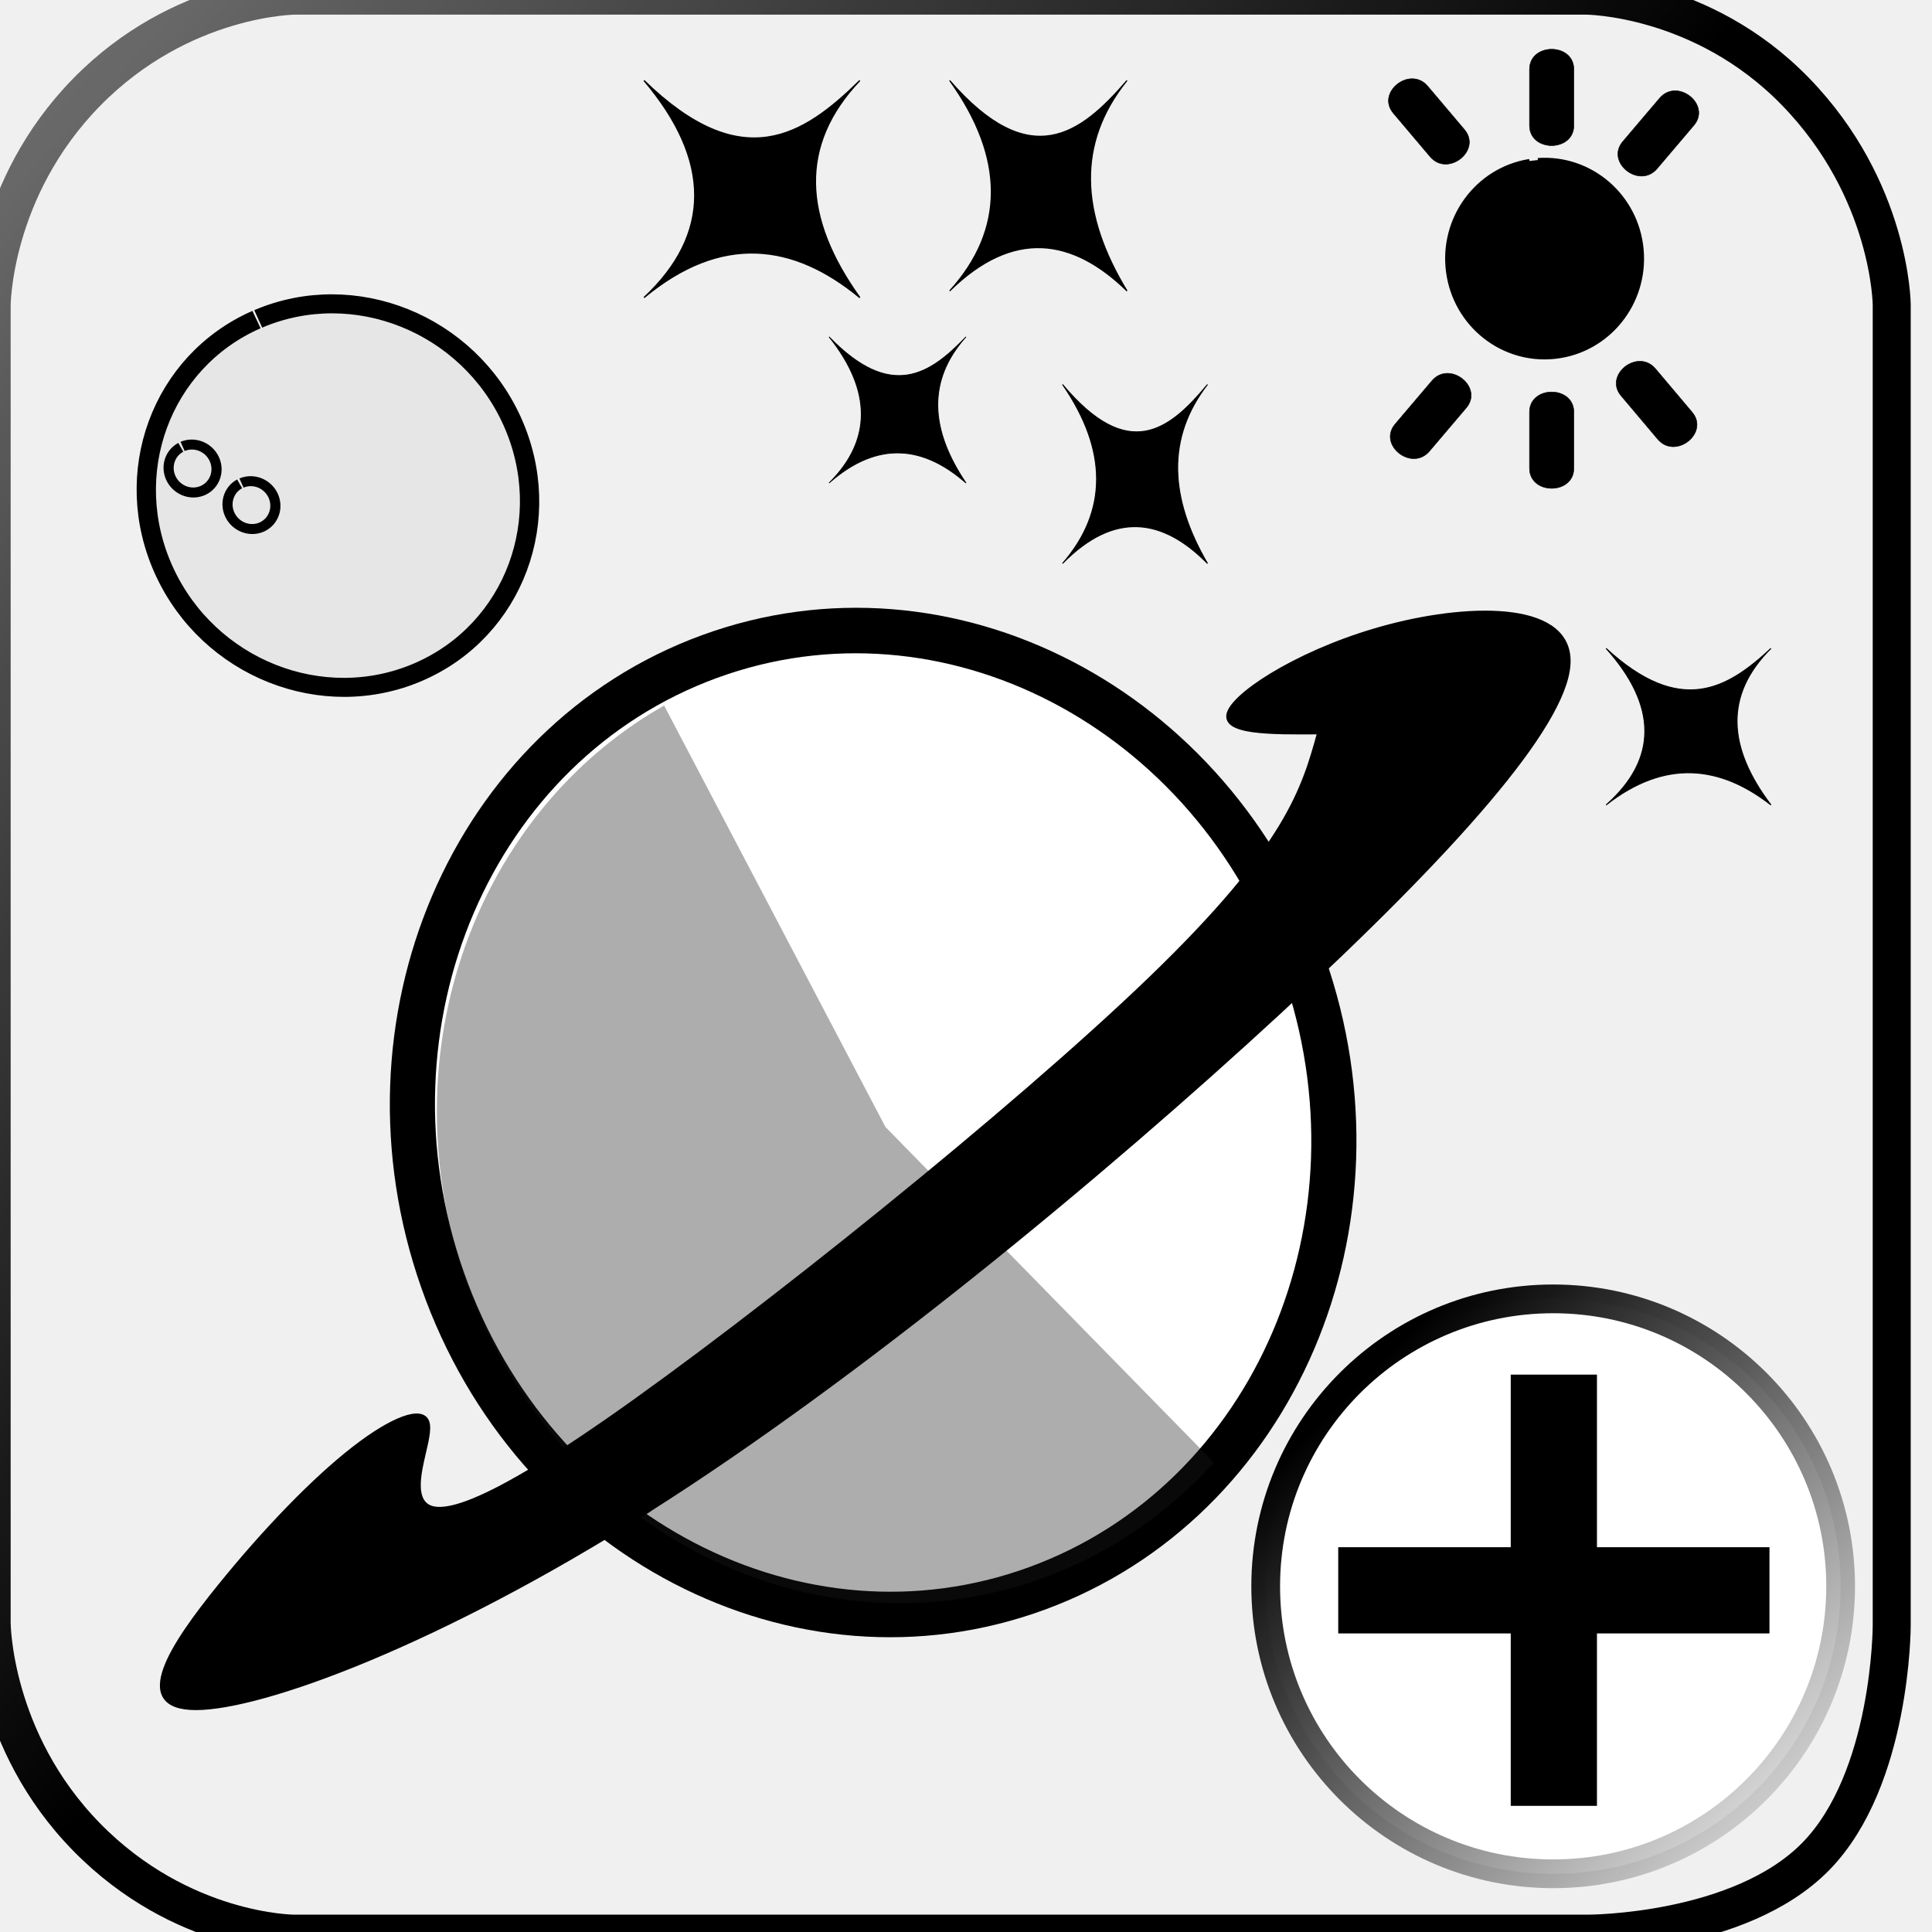
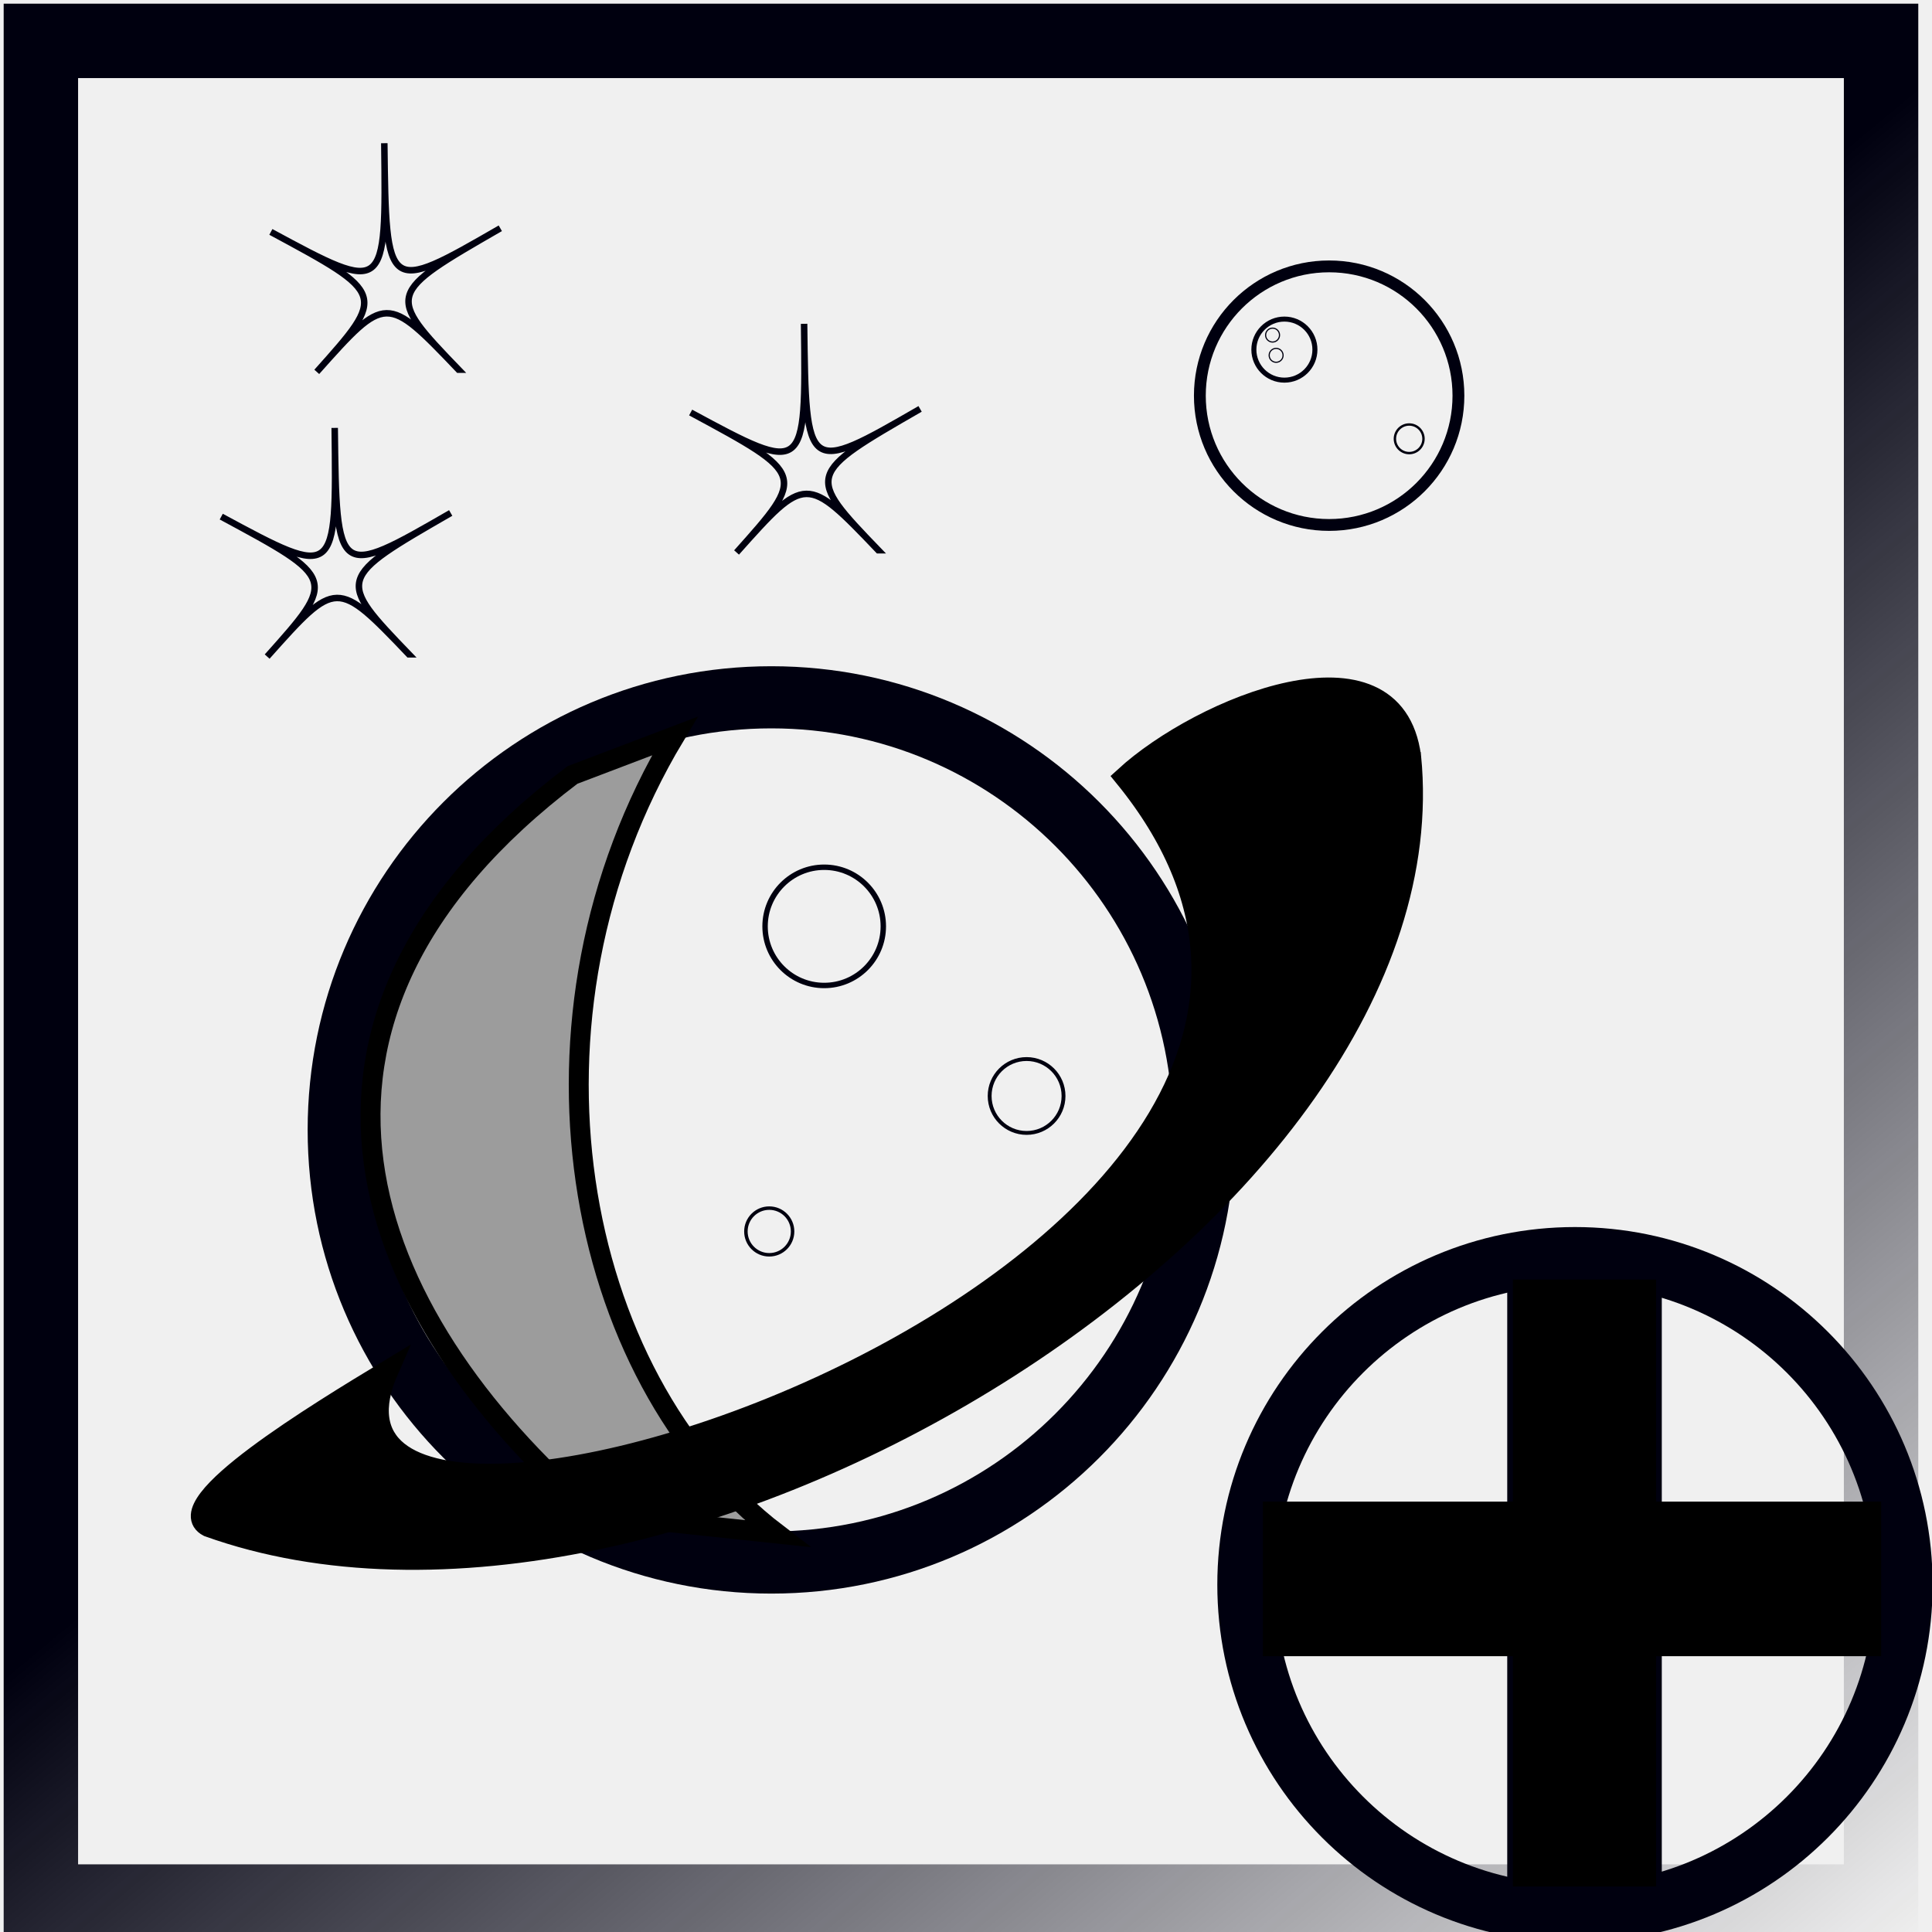
- <svg xmlns="http://www.w3.org/2000/svg" xmlns:xlink="http://www.w3.org/1999/xlink" width="24.0px" height="24.0px" viewBox="0 0 24.0 24.0" version="1.1" id="SVGRoot">
-   <defs id="defs10">
-     <linearGradient id="linearGradient2986">
-       <stop id="stop2982" offset="0" style="stop-color:#000000;stop-opacity:1;" />
-       <stop id="stop2984" offset="1" style="stop-color:#000000;stop-opacity:0;" />
+ <svg xmlns="http://www.w3.org/2000/svg" width="94.488" height="94.488" version="1.1" viewBox="0 0 25 25">
+   <defs>
+     <linearGradient id="linearGradient843" x1="13.229" x2="25.424" y1="10.583" y2="25.417" gradientTransform="matrix(.95745 0 0 .96809 .52917 .52917)" gradientUnits="userSpaceOnUse">
+       <stop stop-color="#00000f" offset="0" />
+       <stop stop-color="#00000f" stop-opacity="0" offset="1" />
    </linearGradient>
-     <linearGradient id="linearGradient2946">
-       <stop id="stop2942" offset="0" style="stop-color:#000000;stop-opacity:1;" />
-       <stop id="stop2944" offset="1" style="stop-color:#000000;stop-opacity:0;" />
-     </linearGradient>
-     <linearGradient gradientTransform="matrix(0.03571429,0,0,0.03571427,27.69568,19.93343)" gradientUnits="userSpaceOnUse" y2="90" x2="-130" y1="-80" x1="-300" id="linearGradient2948" xlink:href="#linearGradient2946" />
-     <linearGradient gradientUnits="userSpaceOnUse" y2="-240" x2="-270" y1="240" x1="240" id="linearGradient2988" xlink:href="#linearGradient2986" />
  </defs>
-   <g transform="matrix(0.04720655,0,0,0.04816924,-0.1036289,-0.05927935)" style="display:inline;opacity:1" id="layer5">
-     <path d="M 25,25 C 50,0 80,0 80,0 h 339.466 c 0,0 30.534,0 55.177,24.821 C 499.819,50.18 500,79.802 500,79.802 V 420.476 c 0,0 0,39.524 -20,59.524 -20,20 -59.777,20 -59.777,20 H 79.55 C 79.55,500 50,500 25,475 0,450 0,419.718 0,419.718 V 80 C 0,80 0,50 25,25 Z" style="opacity:1;fill:none;stroke:url(#linearGradient2988);stroke-width:10;stroke-miterlimit:4;stroke-dasharray:none;stroke-opacity:1;fill-opacity:1" id="rect110" />
+   <circle cx="9.981" cy="14.621" r="5.598" fill="none" stroke="#00000f" stroke-width=".804" />
+   <path d="m8.731 9.525c-2.177 3.632-1.339 8.28 1.323 10.319l-2.381-0.252c-2.982-2.59-4.498-6.363-0.265-9.564z" fill="#808080" fill-opacity=".745" stroke="#000" stroke-width=".258px" />
+   <path d="m18.256 9.79c-0.22-1.671-2.716-0.642-3.704 0.265 5.127 6.298-11.253 11.598-9.525 7.673-0.907 0.549-2.874 1.741-2.333 2.026 5.927 2.124 16.142-4.062 15.563-9.963z" stroke="#000" stroke-width=".265px" />
+   <g fill="none" stroke="#00000f">
+     <ellipse cx="10.665" cy="11.987" rx=".765" ry=".765" stroke-width=".07" />
+     <ellipse cx="9.954" cy="15.935" rx=".302" ry=".302" stroke-width=".045" />
+     <circle cx="13.284" cy="14.182" r=".478" stroke-width=".05" />
+     <path d="m5.934 4.783c-0.937-0.977-0.937-0.977-1.835 0.029 0.899-1.006 0.899-1.006-0.594-1.811 1.492 0.805 1.492 0.805 1.468-1.148 0.024 1.953 0.024 1.953 1.501 1.101-1.478 0.852-1.478 0.852-0.541 1.829z" stroke-width=".084" />
+     <path d="m5.292 8.467c-0.937-0.977-0.937-0.977-1.835 0.029 0.899-1.006 0.899-1.006-0.594-1.811 1.492 0.805 1.492 0.805 1.468-1.148 0.024 1.953 0.024 1.953 1.501 1.101-1.478 0.852-1.478 0.852-0.541 1.829z" stroke-width=".084" />
+     <path d="m11.366 7.12c-0.937-0.977-0.937-0.977-1.835 0.029 0.899-1.006 0.899-1.006-0.594-1.811 1.492 0.805 1.492 0.805 1.468-1.148 0.024 1.953 0.024 1.953 1.501 1.101-1.478 0.852-1.478 0.852-0.541 1.829z" stroke-width=".084" />
+     <ellipse cx="17.199" cy="5.12" rx="1.673" ry="1.673" stroke-width=".153" />
+     <ellipse cx="16.62" cy="4.524" rx=".395" ry=".395" stroke-width=".065" />
+     <ellipse cx="18.235" cy="5.678" rx=".185" ry=".185" stroke-width=".031" />
+     <ellipse cx="16.467" cy="4.336" rx=".09" ry=".09" stroke-width=".015" />
+     <ellipse cx="16.513" cy="4.598" rx=".09" ry=".09" stroke-width=".015" />
  </g>
-   <g id="layer6">
-     <circle r="3.571" cy="19.706" cx="19.294" id="path157" style="fill:#ffffff;stroke:url(#linearGradient2948);stroke-width:0.357;stroke-miterlimit:4;stroke-dasharray:none;stroke-opacity:1" />
-     <rect style="fill:#000000;stroke-width:0.036" id="rect131" width="1.071" height="5.357" x="18.767" y="17.076" />
-     <rect y="16.624" x="-20.291" height="5.357" width="1.071" id="rect131-7" style="fill:#000000;stroke-width:0.036" transform="rotate(-90)" />
-   </g>
-   <g id="layer7">
-     <ellipse transform="matrix(0.9391453,-0.3435201,0.3314471,0.9434738,0,0)" ry="6.135" rx="5.695" cy="16.823" cx="5.612" id="path2999" style="fill:#ffffff;stroke:#000000;stroke-width:0.563;stroke-miterlimit:4;stroke-dasharray:none;stroke-opacity:1" />
-     <path transform="matrix(0.9391453,-0.3435201,0.3314471,0.9434738,0,0)" d="m 8.206,22.244 a 5.552,5.934 0 0 1 -5.995,-0.734 5.552,5.934 0 0 1 -1.829,-6.145 5.552,5.934 0 0 1 4.497,-4.299 l 0.859,5.862 z" id="path3005" style="opacity:0.357;fill:#1a1a1a;stroke:#000000;stroke-width:0;stroke-miterlimit:4;stroke-dasharray:none;stroke-opacity:1" />
-     <path id="path3001" d="m 8.056,18.757 c 2.609,-1.654 5.639,-4.162 7.828,-6.182 2.189,-2.02 3.538,-3.551 3.596,-4.312 0.059,-0.761 -1.173,-0.752 -2.21,-0.482 -1.038,0.269 -1.881,0.798 -1.995,1.06 -0.114,0.262 0.502,0.257 1.118,0.253 -0.196,0.71 -0.393,1.42 -2.097,3.063 -1.704,1.643 -4.916,4.217 -6.736,5.483 -1.82,1.266 -2.247,1.222 -2.34,0.956 -0.093,-0.266 0.147,-0.754 0.085,-0.931 -0.062,-0.177 -0.427,-0.044 -0.912,0.334 -0.485,0.377 -1.09,0.999 -1.664,1.709 -0.574,0.71 -1.117,1.508 -0.294,1.507 0.823,-0.001 3.012,-0.802 5.621,-2.456 z" style="fill:#000000;stroke:#000000;stroke-width:0.057px;stroke-linecap:butt;stroke-linejoin:miter;stroke-opacity:1" />
-     <path transform="matrix(0.9451776,-0.3265566,0.3485977,0.9372725,0,0)" d="M 1.626,4.793 A 2.357,2.405 0 0 1 4.14,7.02 2.357,2.405 0 0 1 1.964,9.59 2.357,2.405 0 0 1 -0.561,7.375 2.357,2.405 0 0 1 1.603,4.794" id="path3009" style="fill:#e6e6e6;stroke:#000000;stroke-width:0.238;stroke-miterlimit:4;stroke-dasharray:none;stroke-opacity:1" />
-     <path transform="matrix(0.9451776,-0.3265566,0.3485977,0.9372725,0,0)" style="fill:#e6e6e6;stroke:#000000;stroke-width:0.125;stroke-miterlimit:4;stroke-dasharray:none;stroke-opacity:1" id="path3009-1" d="M 0.193,5.984 A 0.295,0.301 0 0 1 0.507,6.257 0.295,0.301 0 0 1 0.246,6.583 0.295,0.301 0 0 1 -0.079,6.324 0.295,0.301 0 0 1 0.168,5.987" />
-     <path transform="matrix(0.9451776,-0.3265566,0.3485977,0.9372725,0,0)" d="M 0.72,6.653 A 0.295,0.301 0 0 1 1.034,6.925 0.295,0.301 0 0 1 0.774,7.251 0.295,0.301 0 0 1 0.449,6.993 0.295,0.301 0 0 1 0.695,6.655" id="path3009-1-9" style="fill:#e6e6e6;stroke:#000000;stroke-width:0.125;stroke-miterlimit:4;stroke-dasharray:none;stroke-opacity:1" />
-   </g>
-   <g id="layer8">
-     <path d="m 11.797,1 c 0.998,1.146 1.623,0.673 2.203,0 -0.627,0.779 -0.583,1.654 0,2.614 -0.675,-0.658 -1.412,-0.775 -2.203,0 0.692,-0.762 0.69,-1.653 0,-2.614 z" style="fill:#000000;stroke:#000000;stroke-width:0.014;stroke-miterlimit:4;stroke-dasharray:none;stroke-opacity:1" id="rect3047" />
-     <path id="rect3047-7" style="fill:#000000;stroke:#000000;stroke-width:0.016;stroke-miterlimit:4;stroke-dasharray:none;stroke-opacity:1" d="m 8,1 c 1.214,1.182 1.975,0.694 2.681,0 -0.762,0.803 -0.709,1.707 0,2.697 C 9.859,3.018 8.963,2.898 8,3.697 8.842,2.911 8.84,1.992 8,1 Z" />
-     <path id="rect3047-0" style="fill:#000000;stroke:#000000;stroke-width:0.01;stroke-miterlimit:4;stroke-dasharray:none;stroke-opacity:1" d="m 10.299,4.184 c 0.77,0.796 1.254,0.467 1.701,0 C 11.516,4.725 11.55,5.333 12,6 11.479,5.543 10.91,5.462 10.299,6 c 0.534,-0.529 0.533,-1.148 0,-1.816 z" />
-     <path id="rect3047-77" style="fill:#000000;stroke:#000000;stroke-width:0.012;stroke-miterlimit:4;stroke-dasharray:none;stroke-opacity:1" d="m 19.951,8.054 c 0.928,0.853 1.51,0.501 2.049,0 C 21.417,8.634 21.458,9.285 22,10 21.372,9.51 20.687,9.423 19.951,10 c 0.643,-0.567 0.642,-1.231 0,-1.946 z" />
-     <path id="rect3047-2" style="fill:#000000;stroke:#000000;stroke-width:0.012;stroke-miterlimit:4;stroke-dasharray:none;stroke-opacity:1" d="M 13.199,4.776 C 14.015,5.75 14.526,5.348 15,4.776 14.488,5.438 14.524,6.183 15,7 14.448,6.44 13.846,6.341 13.199,7 c 0.565,-0.649 0.564,-1.407 0,-2.224 z" />
-     <path d="M 19.104,1.988 A 1.21,1.227 0 0 1 20.393,3.101 1.21,1.227 0 0 1 19.323,4.432 1.21,1.227 0 0 1 17.988,3.376 1.21,1.227 0 0 1 19,2" id="path3111" style="fill:#000000;stroke:#000000;stroke-width:0.05;stroke-miterlimit:4;stroke-dasharray:none;stroke-opacity:1" />
-     <path d="m 19,5.12 c 0,-0.334 0.551,-0.334 0.551,0 v 0.696 c 0,0.334 -0.551,0.334 -0.551,0 z" style="fill:#000000;stroke:#000000;stroke-width:0.006;stroke-miterlimit:4;stroke-dasharray:none;stroke-opacity:1" id="rect3115" />
-     <path d="m 17.788,4.73 c 0.22,-0.258 0.645,0.079 0.426,0.337 l -0.457,0.538 c -0.22,0.258 -0.645,-0.079 -0.426,-0.337 z" style="fill:#000000;stroke:#000000;stroke-width:0.006;stroke-miterlimit:4;stroke-dasharray:none;stroke-opacity:1" id="rect3115-9-5" />
-     <path id="rect3115-6" style="fill:#000000;stroke:#000000;stroke-width:0.006;stroke-miterlimit:4;stroke-dasharray:none;stroke-opacity:1" d="m 19,0.862 c 0,-0.334 0.551,-0.334 0.551,0 V 1.558 c 0,0.334 -0.551,0.334 -0.551,0 z" />
-     <path d="m 21.02,5.12 c 0.219,0.259 -0.208,0.595 -0.427,0.336 L 20.138,4.917 C 19.919,4.658 20.346,4.322 20.565,4.581 Z" style="fill:#000000;stroke:#000000;stroke-width:0.006;stroke-miterlimit:4;stroke-dasharray:none;stroke-opacity:1" id="rect3115-6-6" />
-     <path id="rect3115-6-6-5" style="fill:#000000;stroke:#000000;stroke-width:0.006;stroke-miterlimit:4;stroke-dasharray:none;stroke-opacity:1" d="M 18.192,1.61 C 18.411,1.869 17.984,2.205 17.765,1.946 L 17.309,1.407 C 17.09,1.148 17.517,0.812 17.736,1.071 Z" />
-     <path id="rect3115-9-5-8" style="fill:#000000;stroke:#000000;stroke-width:0.006;stroke-miterlimit:4;stroke-dasharray:none;stroke-opacity:1" d="m 20.616,1.22 c 0.22,-0.258 0.645,0.079 0.426,0.337 l -0.457,0.538 c -0.22,0.258 -0.645,-0.079 -0.426,-0.337 z" />
+   <g>
+     <g>
+       <rect x=".529" y=".529" width="23.812" height="24.077" fill="none" stroke="url(#linearGradient843)" stroke-width=".963" />
+       <circle cx="20.38" cy="20.506" r="4.253" fill="none" stroke="#00000f" stroke-width=".75" />
+       <rect x="19.54" y="16.52" width="1.927" height="7.927" stroke="#00000f" stroke-width=".073" />
+     </g>
+     <rect x="16.342" y="19.431" width="8" height="2" stroke-width="0" />
  </g>
</svg>
